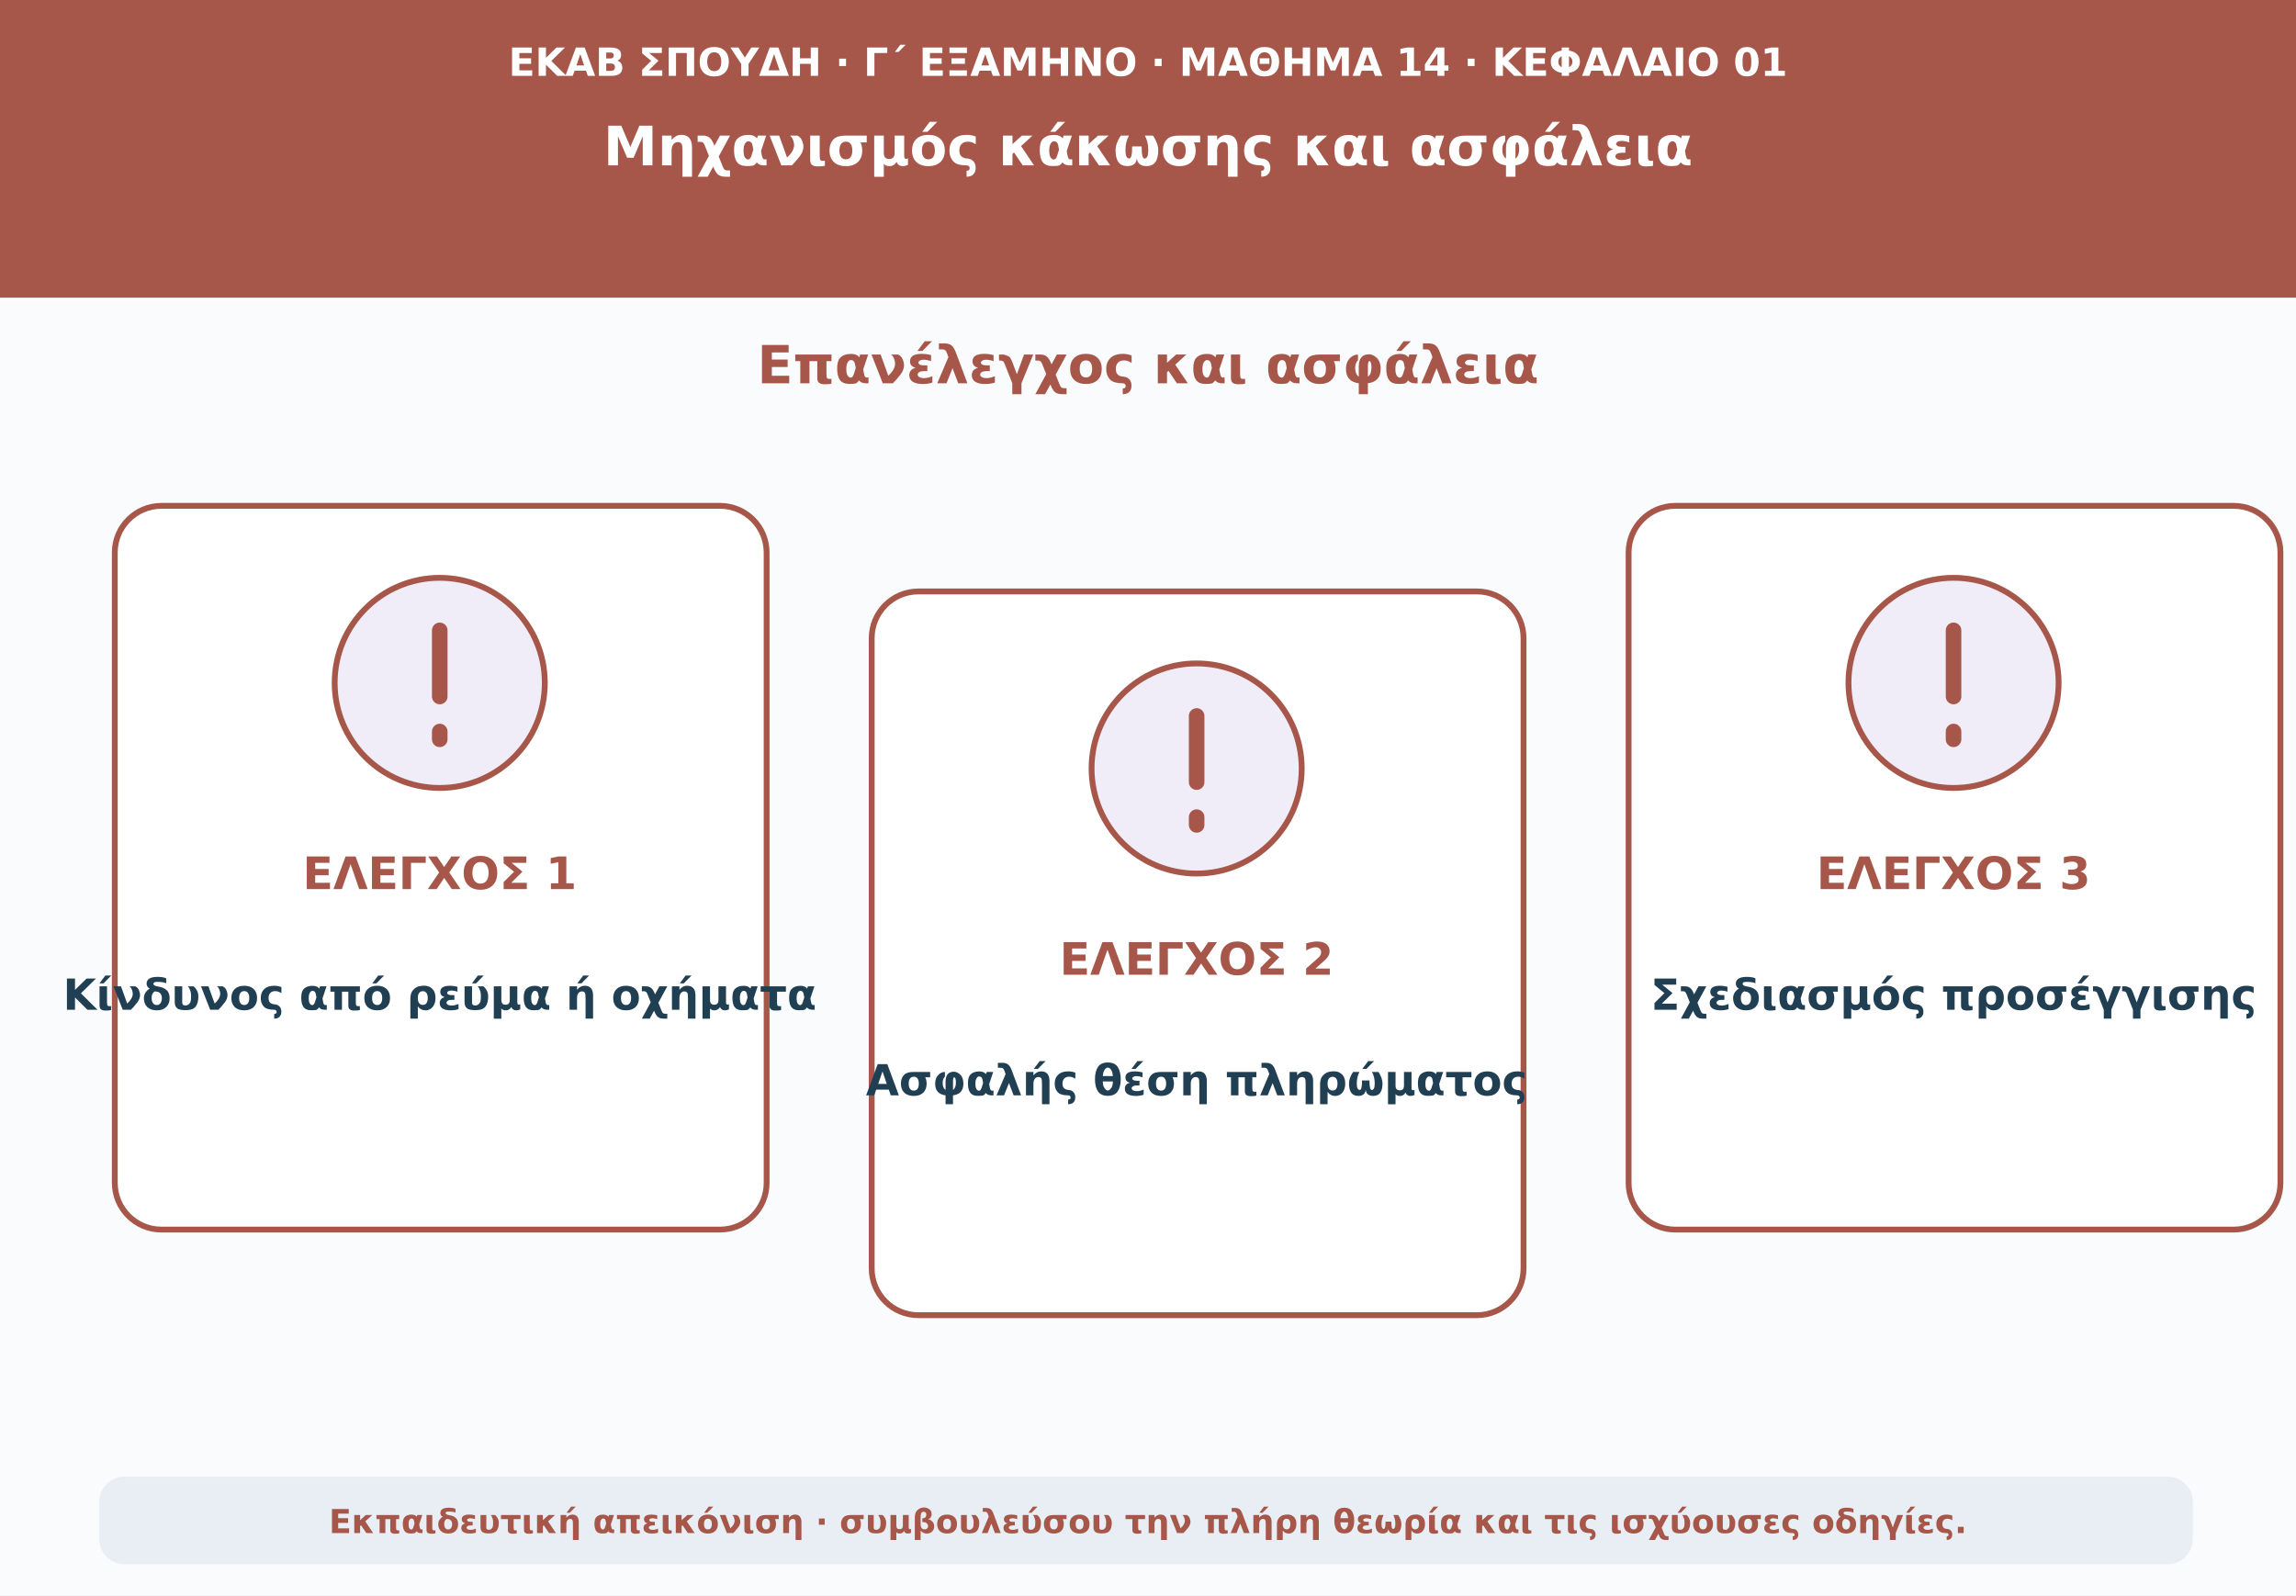
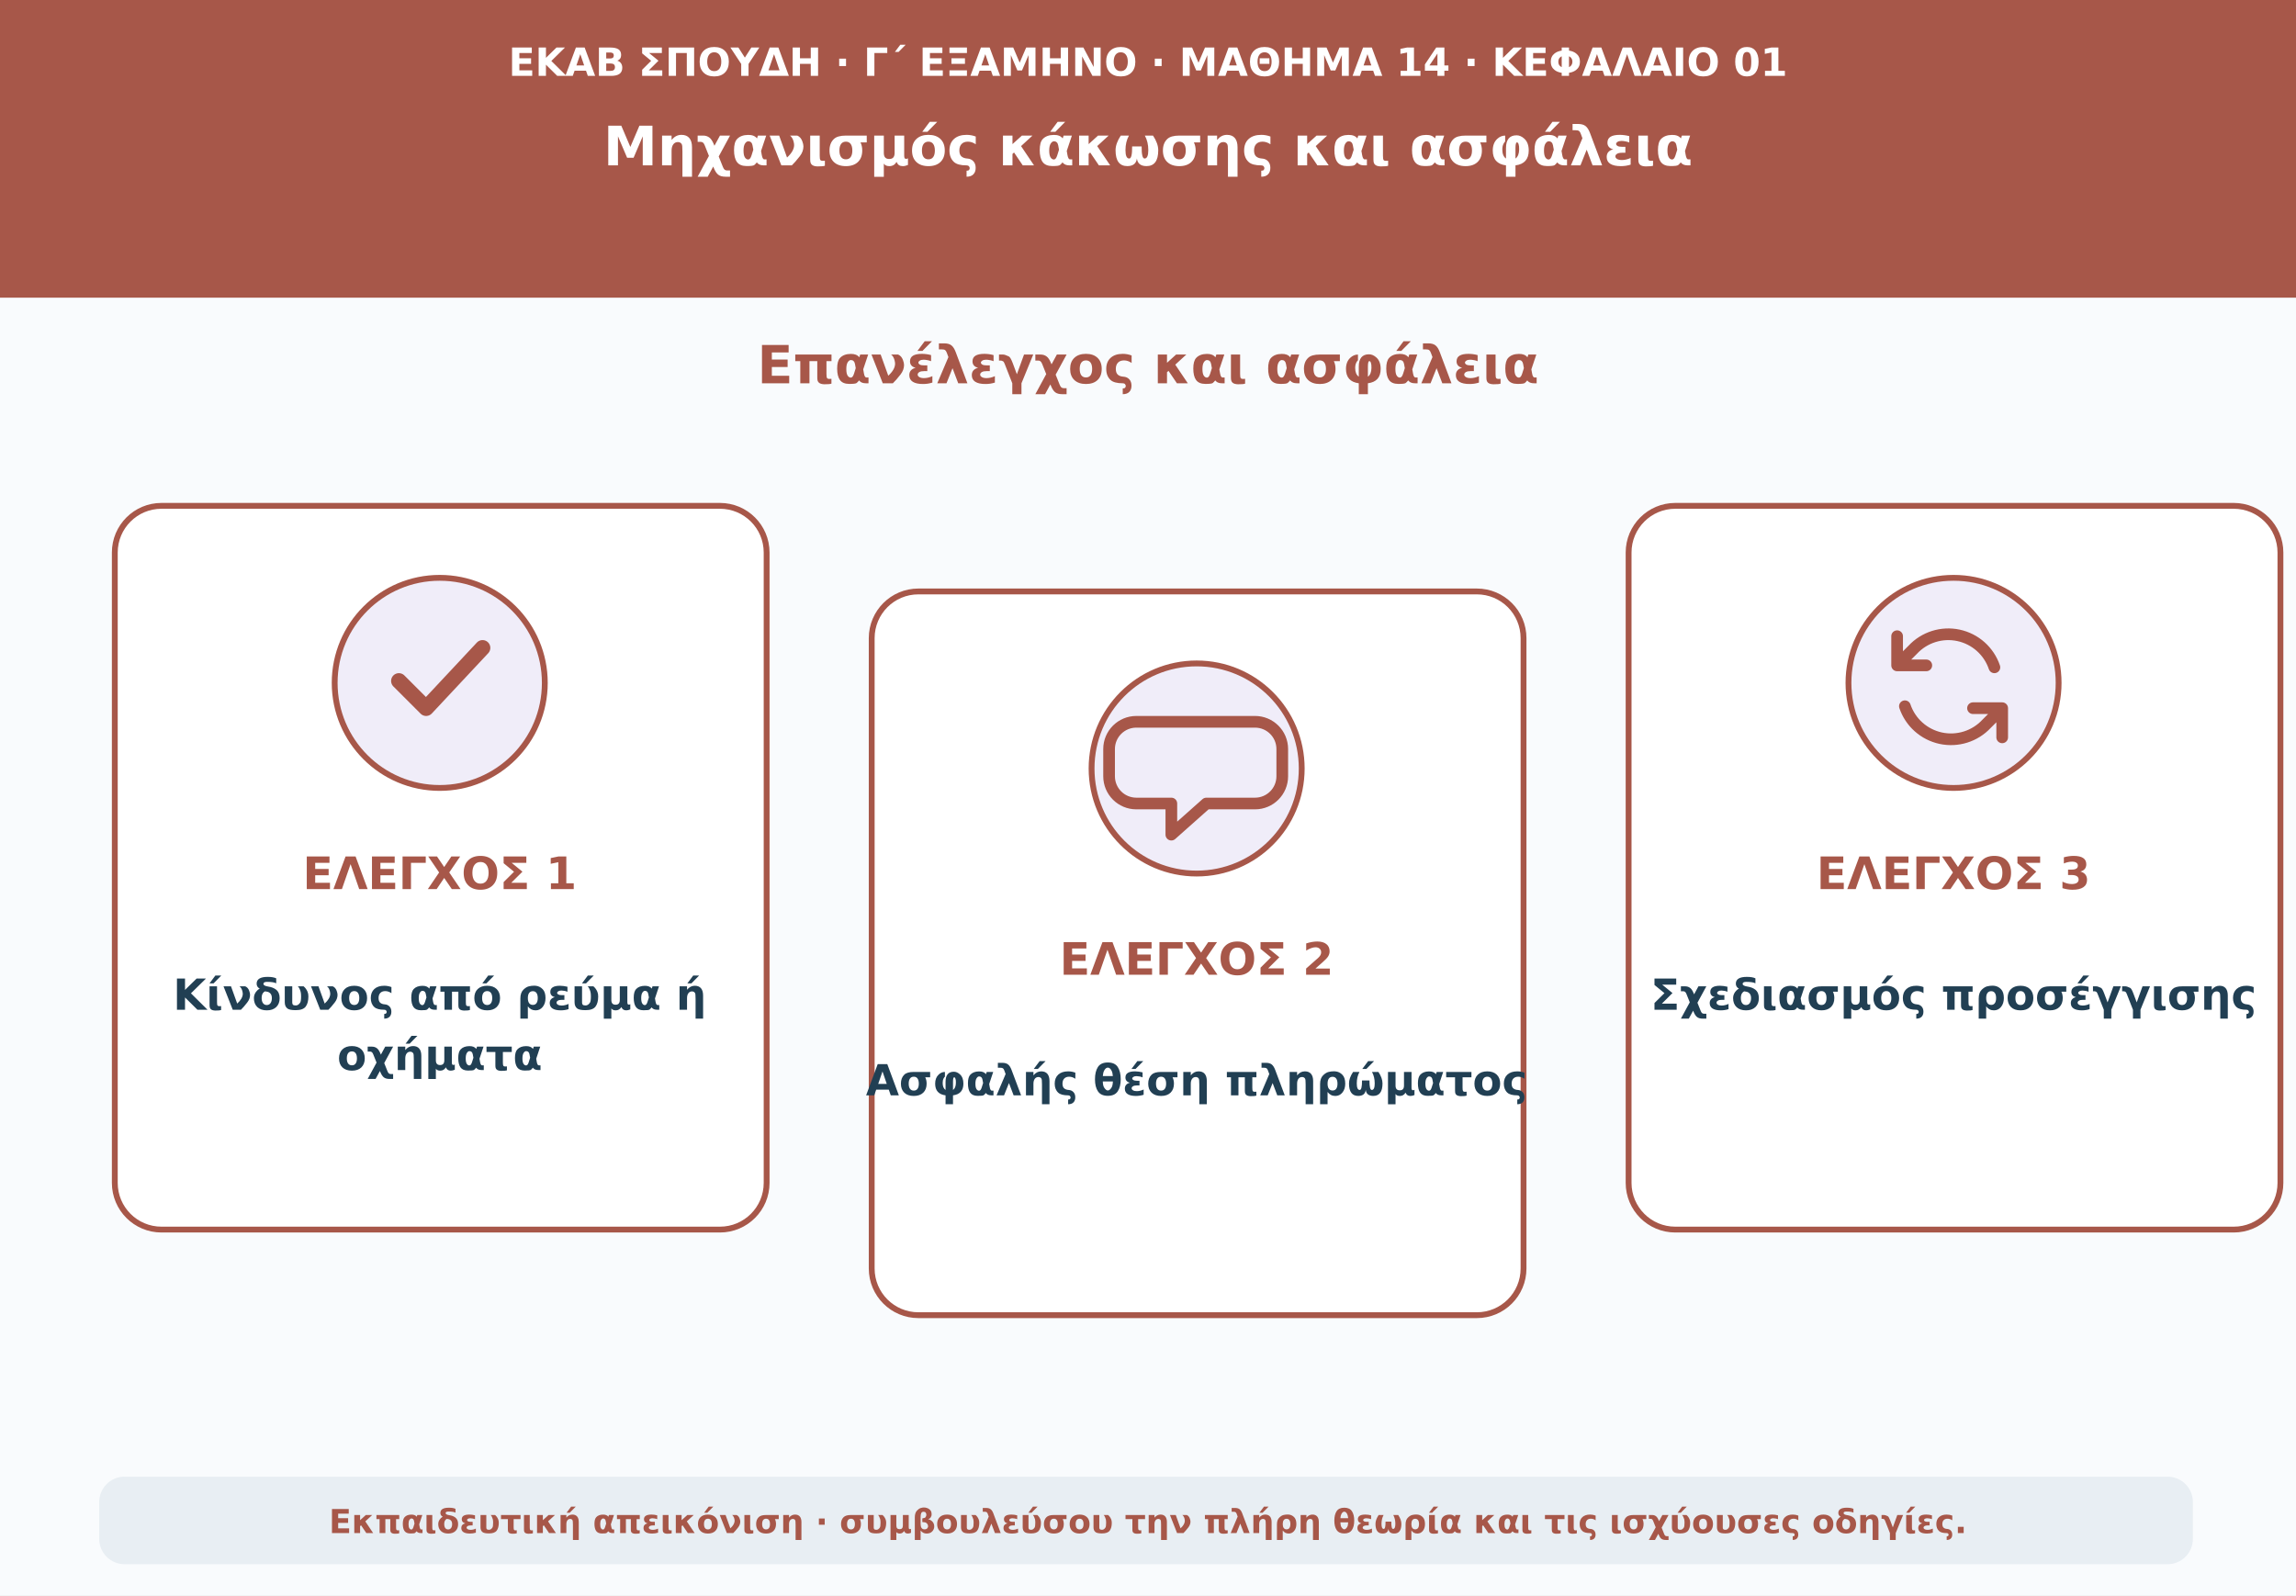
<svg xmlns="http://www.w3.org/2000/svg" viewBox="0 0 1180 820" role="img" aria-labelledby="t d">
  <rect width="1180" height="820" fill="#f9fbfd" />
  <path d="M0 0H1180V153H0Z" fill="#a75749" />
  <text x="590" y="39" text-anchor="middle" font-family="DejaVu Sans,Arial,sans-serif" font-size="20" font-weight="690" fill="#ffffff">ΕΚΑΒ ΣΠΟΥΔΗ · Γ΄ ΕΞΑΜΗΝΟ · ΜΑΘΗΜΑ 14 · ΚΕΦΑΛΑΙΟ 01</text>
  <text x="590" y="85" text-anchor="middle" font-family="DejaVu Sans,Arial,sans-serif" font-size="28" font-weight="760" fill="#ffffff">Μηχανισμός κάκωσης και ασφάλεια</text>
  <text x="590" y="197" text-anchor="middle" font-family="DejaVu Sans,Arial,sans-serif" font-size="27" font-weight="740" fill="#a75749">Επανέλεγχος και ασφάλεια</text>
  <rect x="59" y="260" width="335" height="372" rx="24" fill="#ffffff" stroke="#a75749" stroke-width="3" />
  <circle cx="226" cy="351" r="54" fill="#f0edf9" stroke="#a75749" stroke-width="3" />
-   <path d="M226 324v34m0 18v4" stroke="#a75749" stroke-width="8" stroke-linecap="round" />
+   <path d="M205 350l14 14 29-31" fill="none" stroke="#a75749" stroke-width="8" stroke-linecap="round" stroke-linejoin="round" />
  <text x="226" y="457" text-anchor="middle" font-family="DejaVu Sans,Arial,sans-serif" font-size="23" font-weight="760" fill="#a75749">ΕΛΕΓΧΟΣ 1</text>
-   <text x="226" y="519" text-anchor="middle" font-family="DejaVu Sans,Arial,sans-serif" font-size="22" font-weight="650" fill="#213f53">Κίνδυνος από ρεύμα ή οχήματα</text>
+   <text x="226" y="519" text-anchor="middle" font-family="DejaVu Sans,Arial,sans-serif" font-size="22" font-weight="650" fill="#213f53">Κίνδυνος από ρεύμα ή</text>
+   <text x="226" y="550" text-anchor="middle" font-family="DejaVu Sans,Arial,sans-serif" font-size="22" font-weight="650" fill="#213f53">οχήματα</text>
  <rect x="448" y="304" width="335" height="372" rx="24" fill="#ffffff" stroke="#a75749" stroke-width="3" />
  <circle cx="615" cy="395" r="54" fill="#f0edf9" stroke="#a75749" stroke-width="3" />
-   <path d="M615 368v34m0 18v4" stroke="#a75749" stroke-width="8" stroke-linecap="round" />
+   <path d="M584 371h61a14 14 0 0 1 14 14v14a14 14 0 0 1-14 14h-25l-18 16v-16h-18a14 14 0 0 1-14-14v-14a14 14 0 0 1 14-14Z" fill="none" stroke="#a75749" stroke-width="6" stroke-linejoin="round" />
  <text x="615" y="501" text-anchor="middle" font-family="DejaVu Sans,Arial,sans-serif" font-size="23" font-weight="760" fill="#a75749">ΕΛΕΓΧΟΣ 2</text>
  <text x="615" y="563" text-anchor="middle" font-family="DejaVu Sans,Arial,sans-serif" font-size="22" font-weight="650" fill="#213f53">Ασφαλής θέση πληρώματος</text>
  <rect x="837" y="260" width="335" height="372" rx="24" fill="#ffffff" stroke="#a75749" stroke-width="3" />
  <circle cx="1004" cy="351" r="54" fill="#f0edf9" stroke="#a75749" stroke-width="3" />
-   <path d="M1004 324v34m0 18v4" stroke="#a75749" stroke-width="8" stroke-linecap="round" />
+   <path d="M1025 343a25 25 0 0 0-42-9l-8 8m0-15v15h15m-11 21a25 25 0 0 0 42 9l8-8m0 15v-15h-15" fill="none" stroke="#a75749" stroke-width="6" stroke-linecap="round" stroke-linejoin="round" />
  <text x="1004" y="457" text-anchor="middle" font-family="DejaVu Sans,Arial,sans-serif" font-size="23" font-weight="760" fill="#a75749">ΕΛΕΓΧΟΣ 3</text>
  <text x="1004" y="519" text-anchor="middle" font-family="DejaVu Sans,Arial,sans-serif" font-size="22" font-weight="650" fill="#213f53">Σχεδιασμός προσέγγισης</text>
  <rect x="51" y="759" width="1076" height="45" rx="13" fill="#e8eef3" />
  <text x="590" y="788" text-anchor="middle" font-family="DejaVu Sans,Arial,sans-serif" font-size="17" font-weight="610" fill="#a75749">Εκπαιδευτική απεικόνιση · συμβουλεύσου την πλήρη θεωρία και τις ισχύουσες οδηγίες.</text>
</svg>
